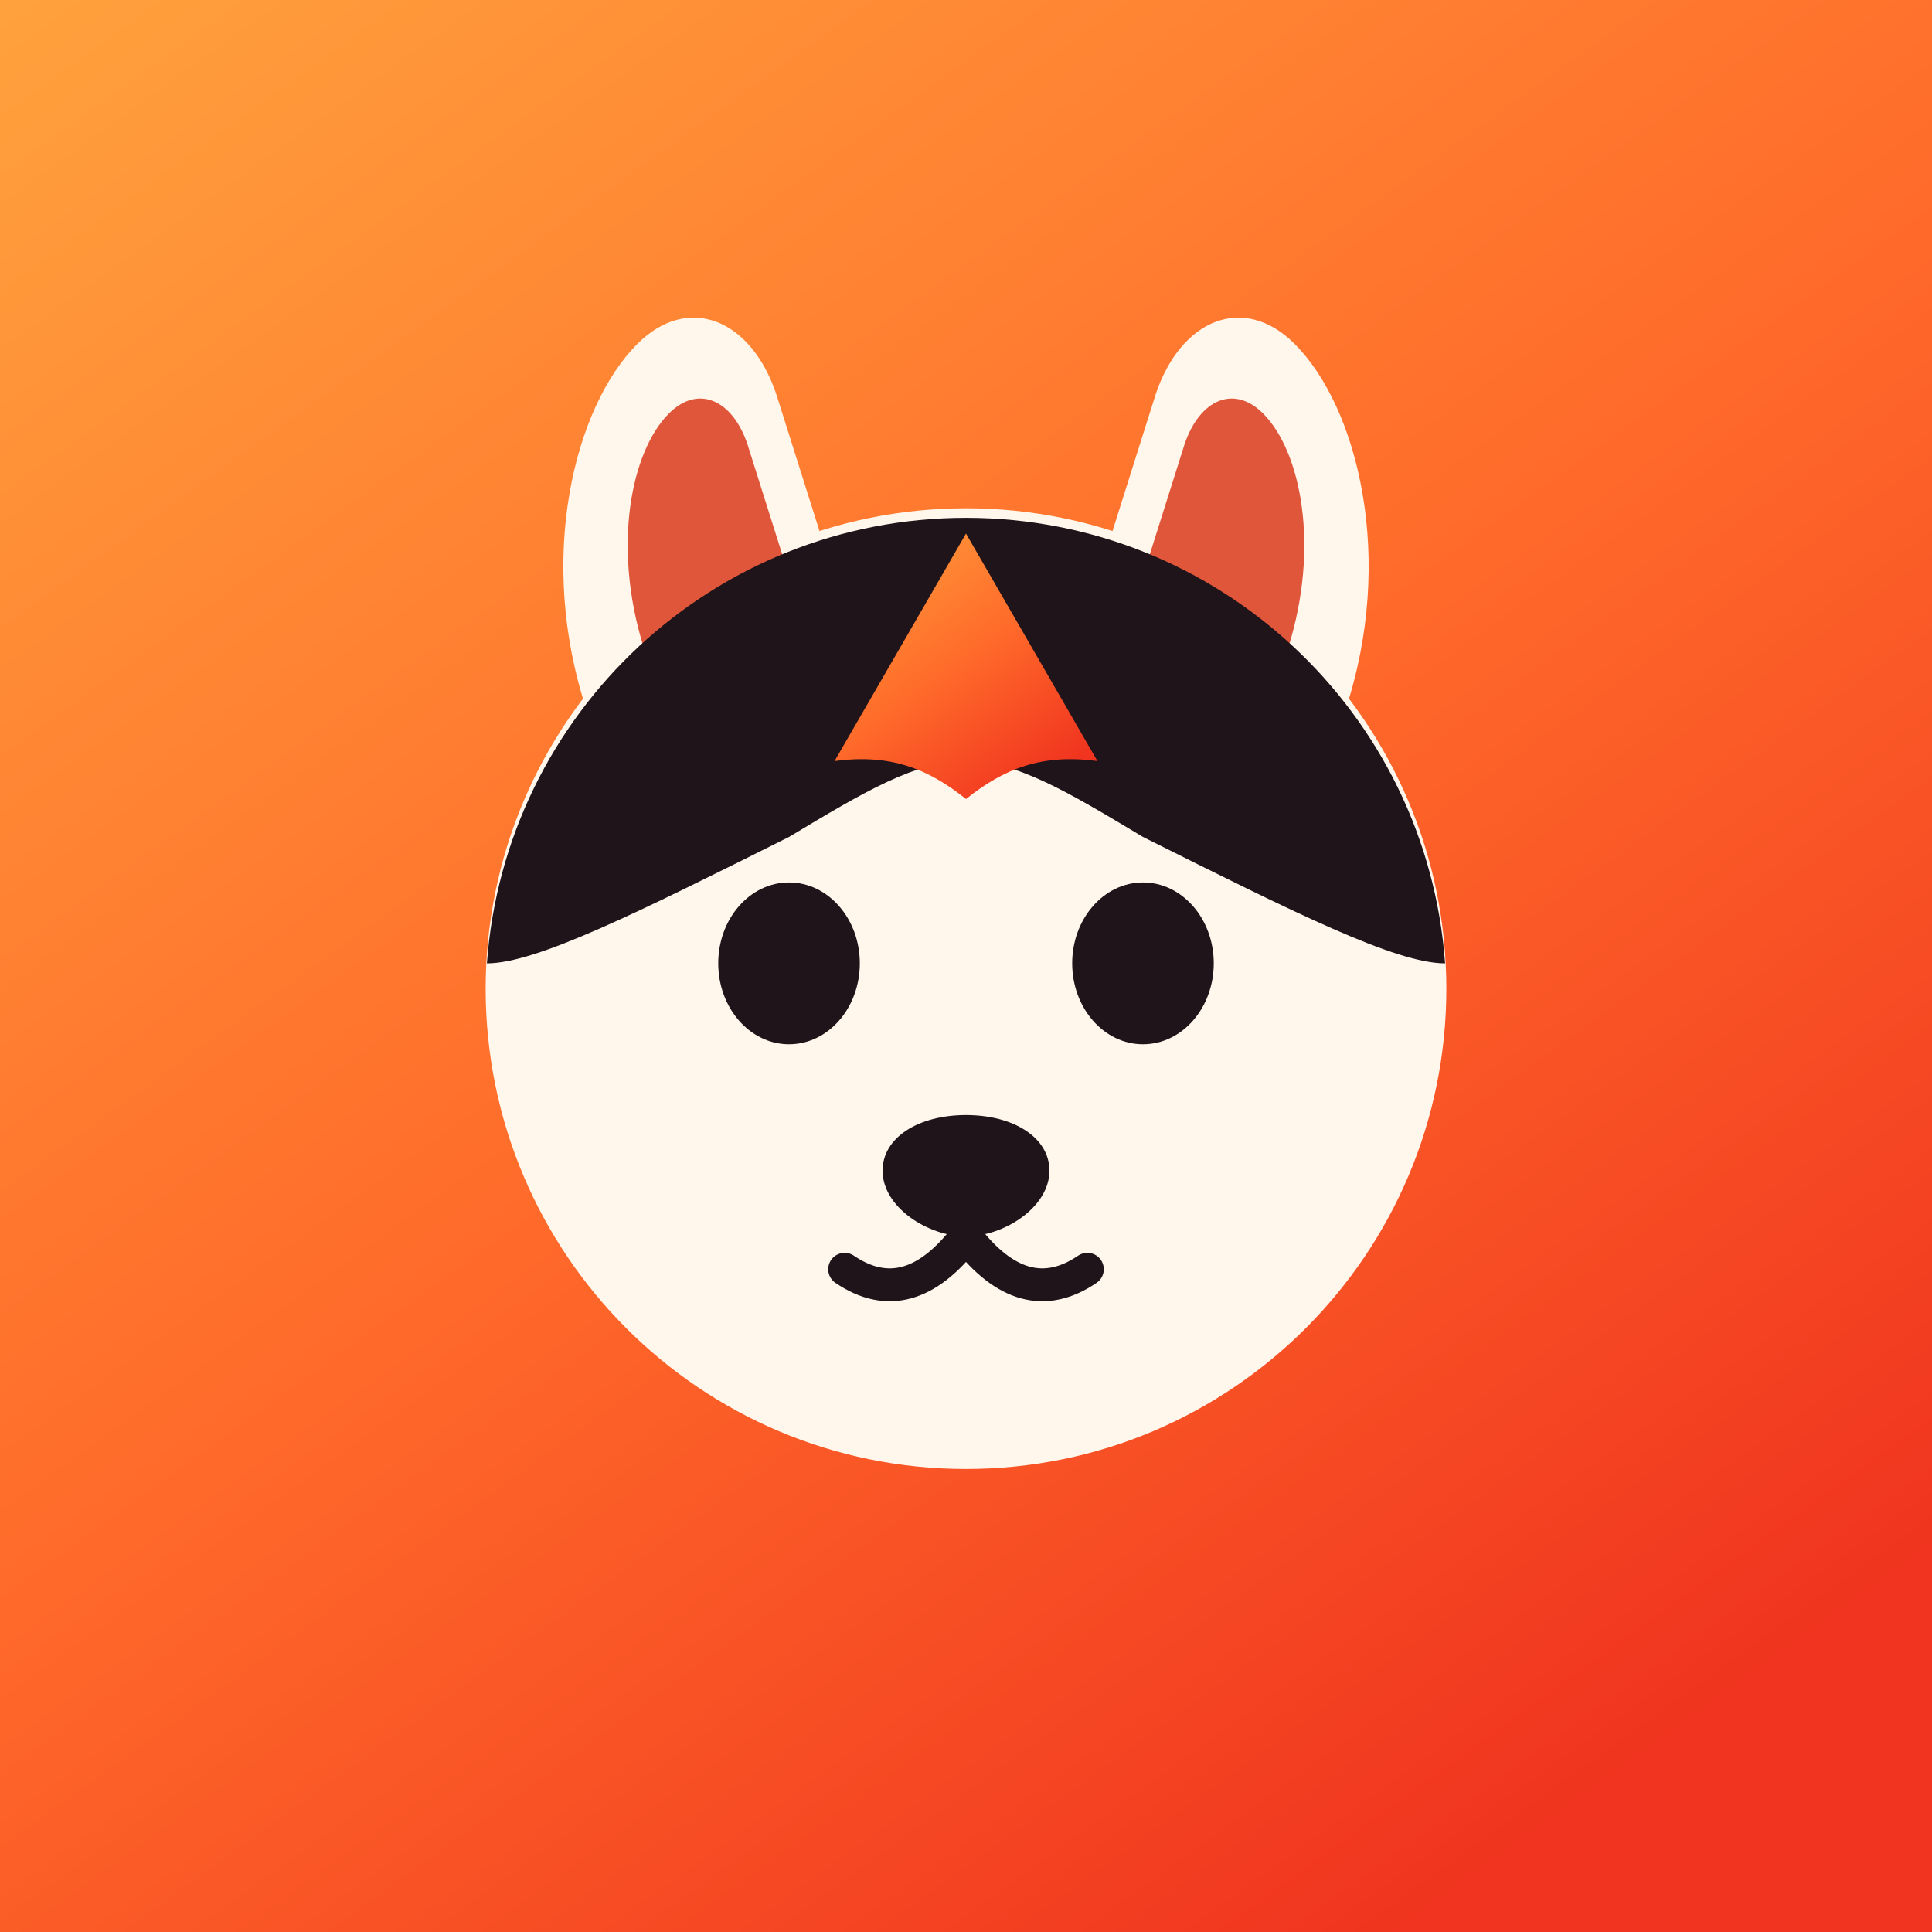
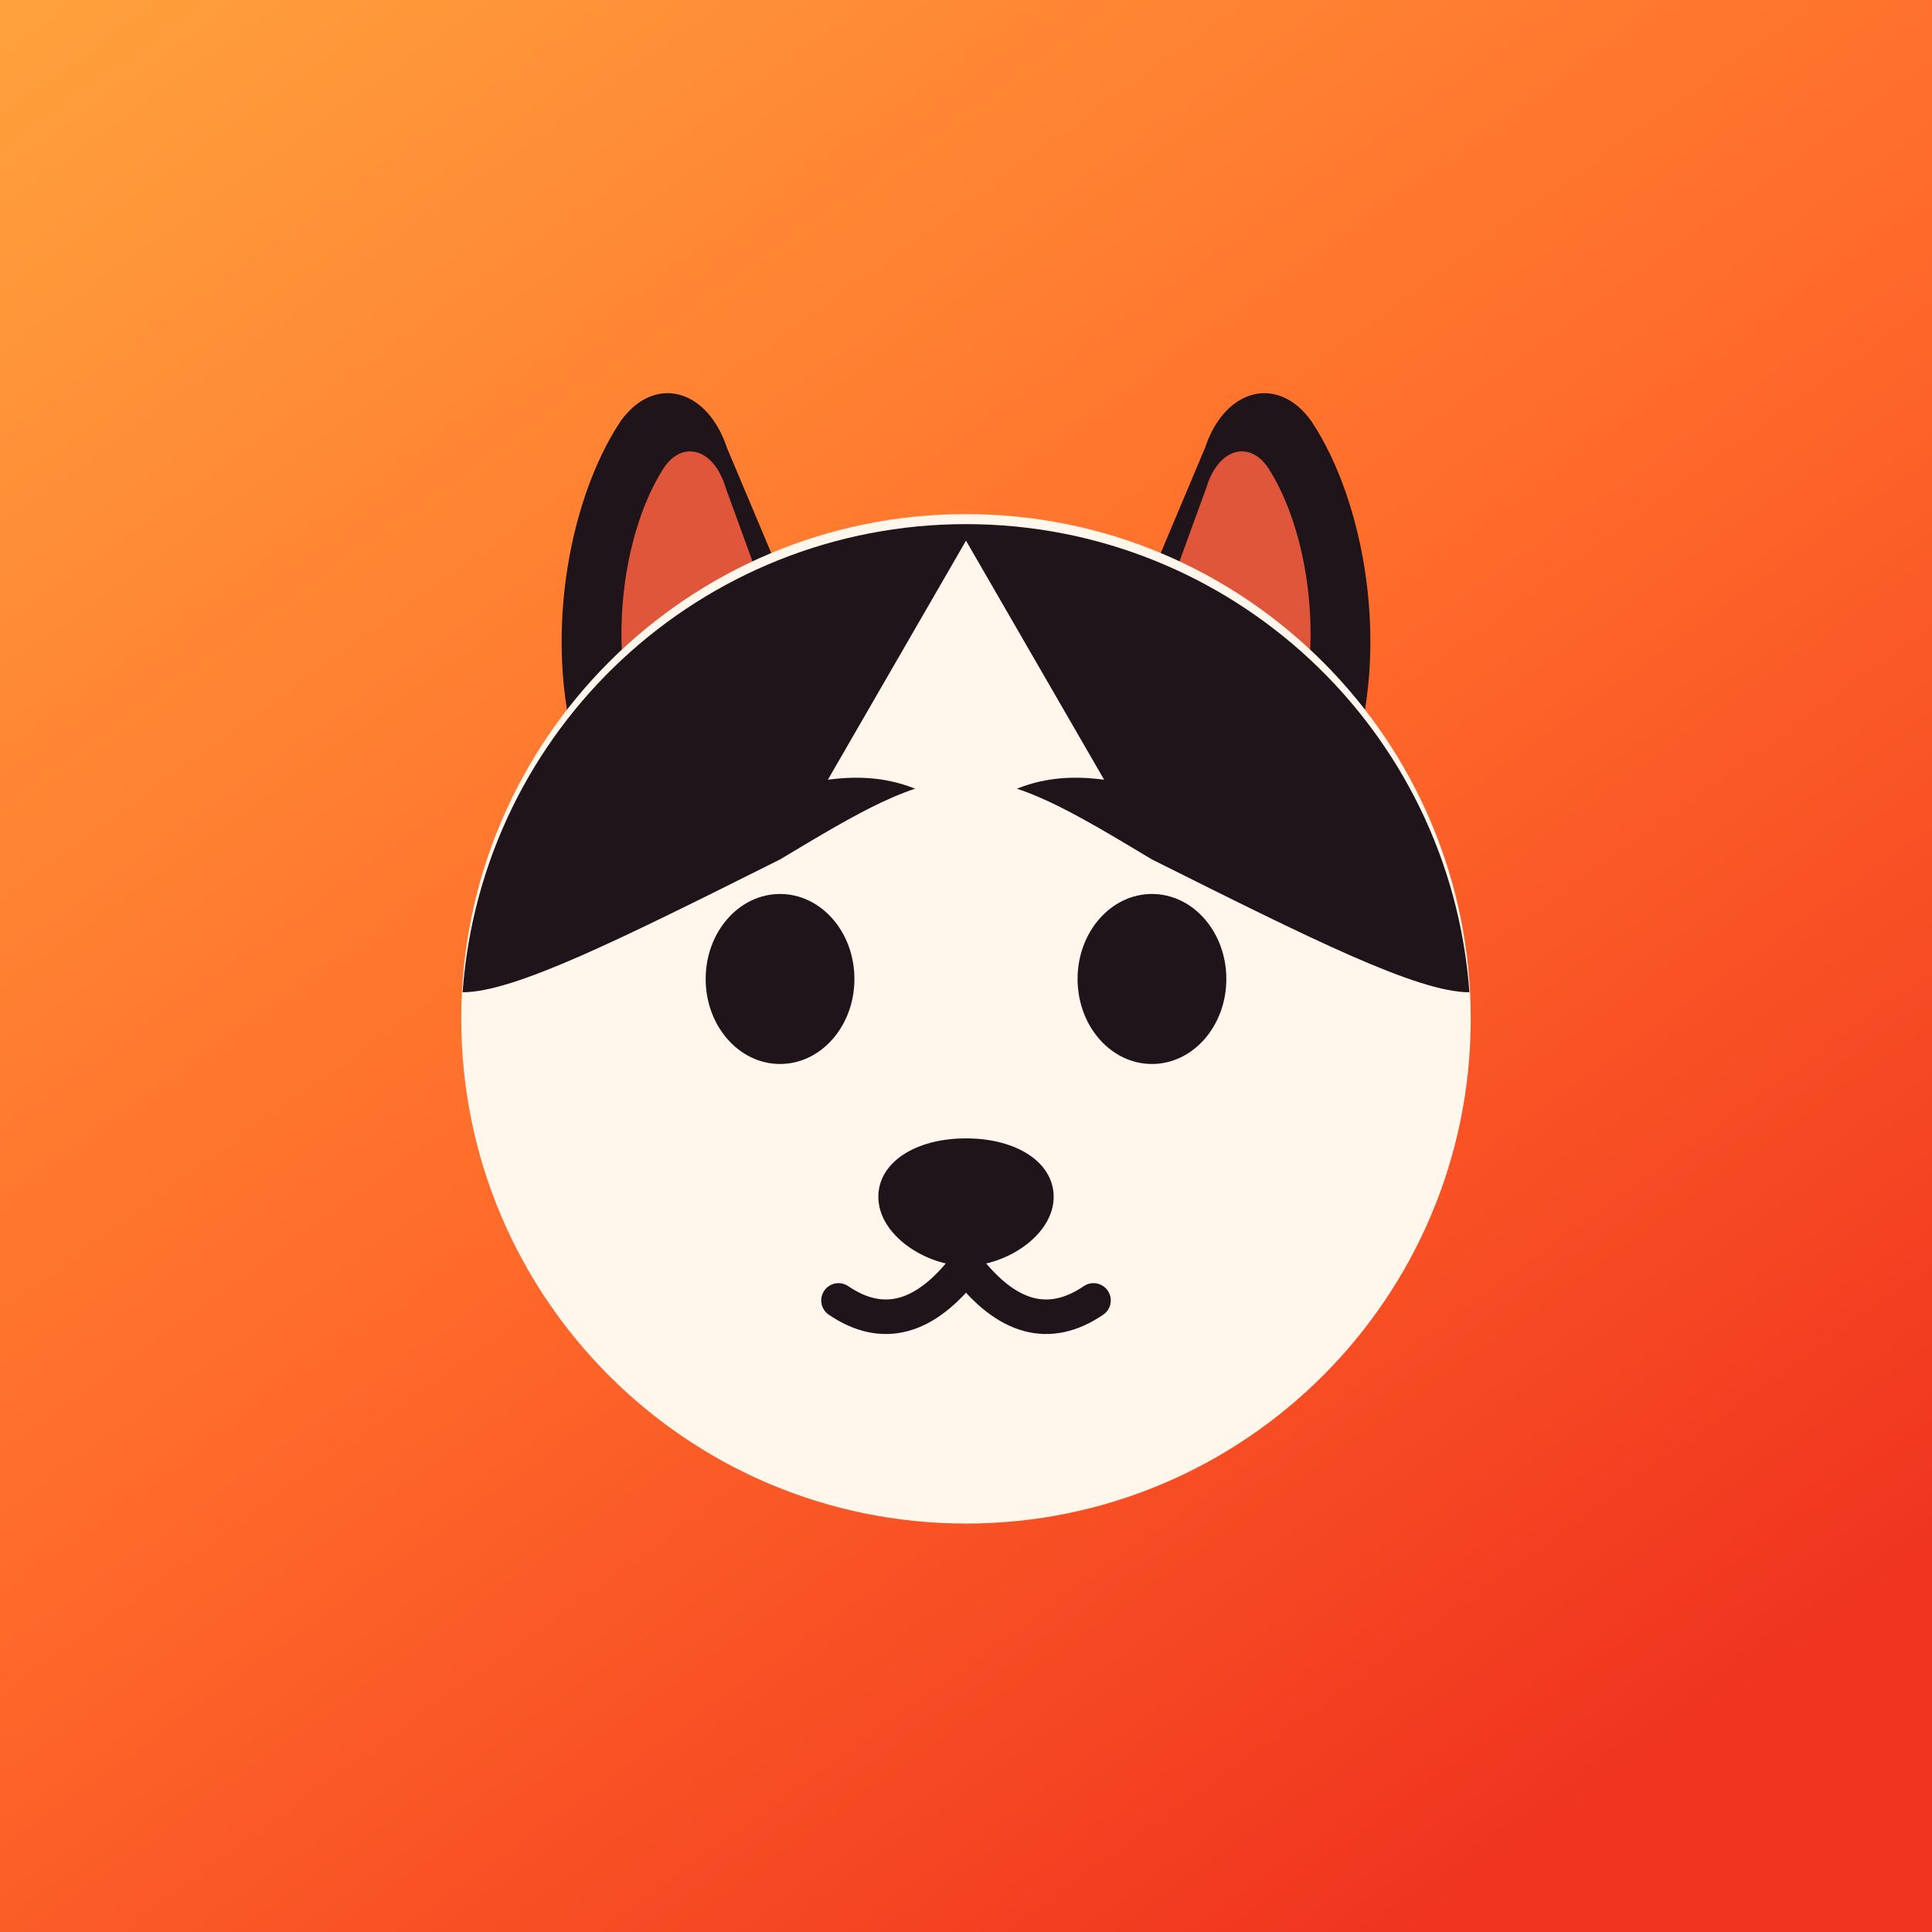
<svg xmlns="http://www.w3.org/2000/svg" viewBox="0 0 512 512" width="512" height="512" role="img" aria-label="FNM">
  <defs>
    <linearGradient id="bg" x1="0" y1="0" x2=".72" y2="1">
      <stop offset="0" stop-color="#FFA23D" />
      <stop offset=".55" stop-color="#FF6A2A" />
      <stop offset="1" stop-color="#F0341F" />
    </linearGradient>
  </defs>
  <rect width="512" height="512" fill="url(#bg)" />
-   <g transform="translate(256 262) scale(3.35) translate(-60 -66)">
-     <path fill="#FFF6EC" d="M30 44 C26 32 29 20 34 15 C38 11 43 13 45 19 L51 38 Z" />
-     <path fill="#FFF6EC" d="M90 44 C94 32 91 20 86 15 C82 11 77 13 75 19 L69 38 Z" />
+   <g transform="translate(256 270) scale(3.52) translate(-60 -66)">
+     <g fill="#20141B">
+       <path d="M31 47 C28 38 30 27 34 21 C36.5 17.5 40.5 18.5 42 23 L50 42 C51.4 46 48.6 49.6 45 48.4 Z" />
+       <path d="M89 47 C92 38 90 27 86 21 C83.5 17.5 79.5 18.5 78 23 L70 42 C68.6 46 71.4 49.6 75 48.4 Z" />
+     </g>
+     <g fill="#E0563A">
+       <path d="M35 44 C33 37 34.4 29 37.2 24.6 C38.6 22.4 41 23 41.9 26 L47 40 Z" />
+       <path d="M85 44 C87 37 85.6 29 82.8 24.6 C81.4 22.4 79 23 78.1 26 L73 40 Z" />
+     </g>
    <circle cx="60" cy="66" r="38" fill="#FFF6EC" />
-     <path fill="#E0563A" d="M34.5 39 C32 31 33.5 23.5 36.5 20.5 C38.8 18.2 41.5 19.4 42.7 22.9 L46.3 34.3 Z" />
-     <path fill="#E0563A" d="M85.5 39 C88 31 86.5 23.5 83.5 20.5 C81.2 18.2 78.5 19.4 77.3 22.9 L73.7 34.3 Z" />
+     <path fill="#20141B" d="M22.1 64 A38 38 0 0 1 97.9 64 C94 64 86 60 74 54 C68 50.4 64 48 60 48 C56 48 52 50.4 46 54 C34 60 26 64 22.1 64 Z" />
+     <path fill="#FFF6EC" d="M60 30 L70.4 48 C66 47.4 63 48.6 60 51 C57 48.6 54 47.4 49.6 48 Z" />
    <g fill="#20141B">
-       <path d="M22.1 64 A38 38 0 0 1 97.9 64 C94 64 86 60 74 54 C68 50.4 64 48 60 48 C56 48 52 50.4 46 54 C34 60 26 64 22.1 64 Z" />
-       <ellipse cx="46" cy="64" rx="5.6" ry="6.4" />
-       <ellipse cx="74" cy="64" rx="5.6" ry="6.4" />
-       <path d="M60 76 C63.8 76 66.6 77.8 66.6 80.4 C66.6 83.3 63 85.6 60 85.6 C57 85.6 53.4 83.3 53.4 80.4 C53.4 77.8 56.2 76 60 76 Z" />
+       <ellipse cx="46" cy="63" rx="5.6" ry="6.4" />
+       <ellipse cx="74" cy="63" rx="5.6" ry="6.4" />
+       <path d="M60 75 C63.8 75 66.6 76.8 66.6 79.4 C66.6 82.3 63 84.6 60 84.6 C57 84.6 53.4 82.3 53.4 79.4 C53.4 76.8 56.2 75 60 75 Z" />
    </g>
    <g fill="none" stroke="#20141B" stroke-width="2.6" stroke-linecap="round">
-       <path d="M60 85.6 Q55.4 91.6 50.4 88.2" />
-       <path d="M60 85.6 Q64.6 91.6 69.6 88.2" />
+       <path d="M60 84.6 Q55.4 90.6 50.4 87.2" />
+       <path d="M60 84.6 Q64.6 90.6 69.6 87.2" />
    </g>
-     <path fill="url(#bg)" d="M60 30 L70.4 48 C66 47.4 63 48.6 60 51 C57 48.6 54 47.4 49.6 48 Z" />
  </g>
</svg>
